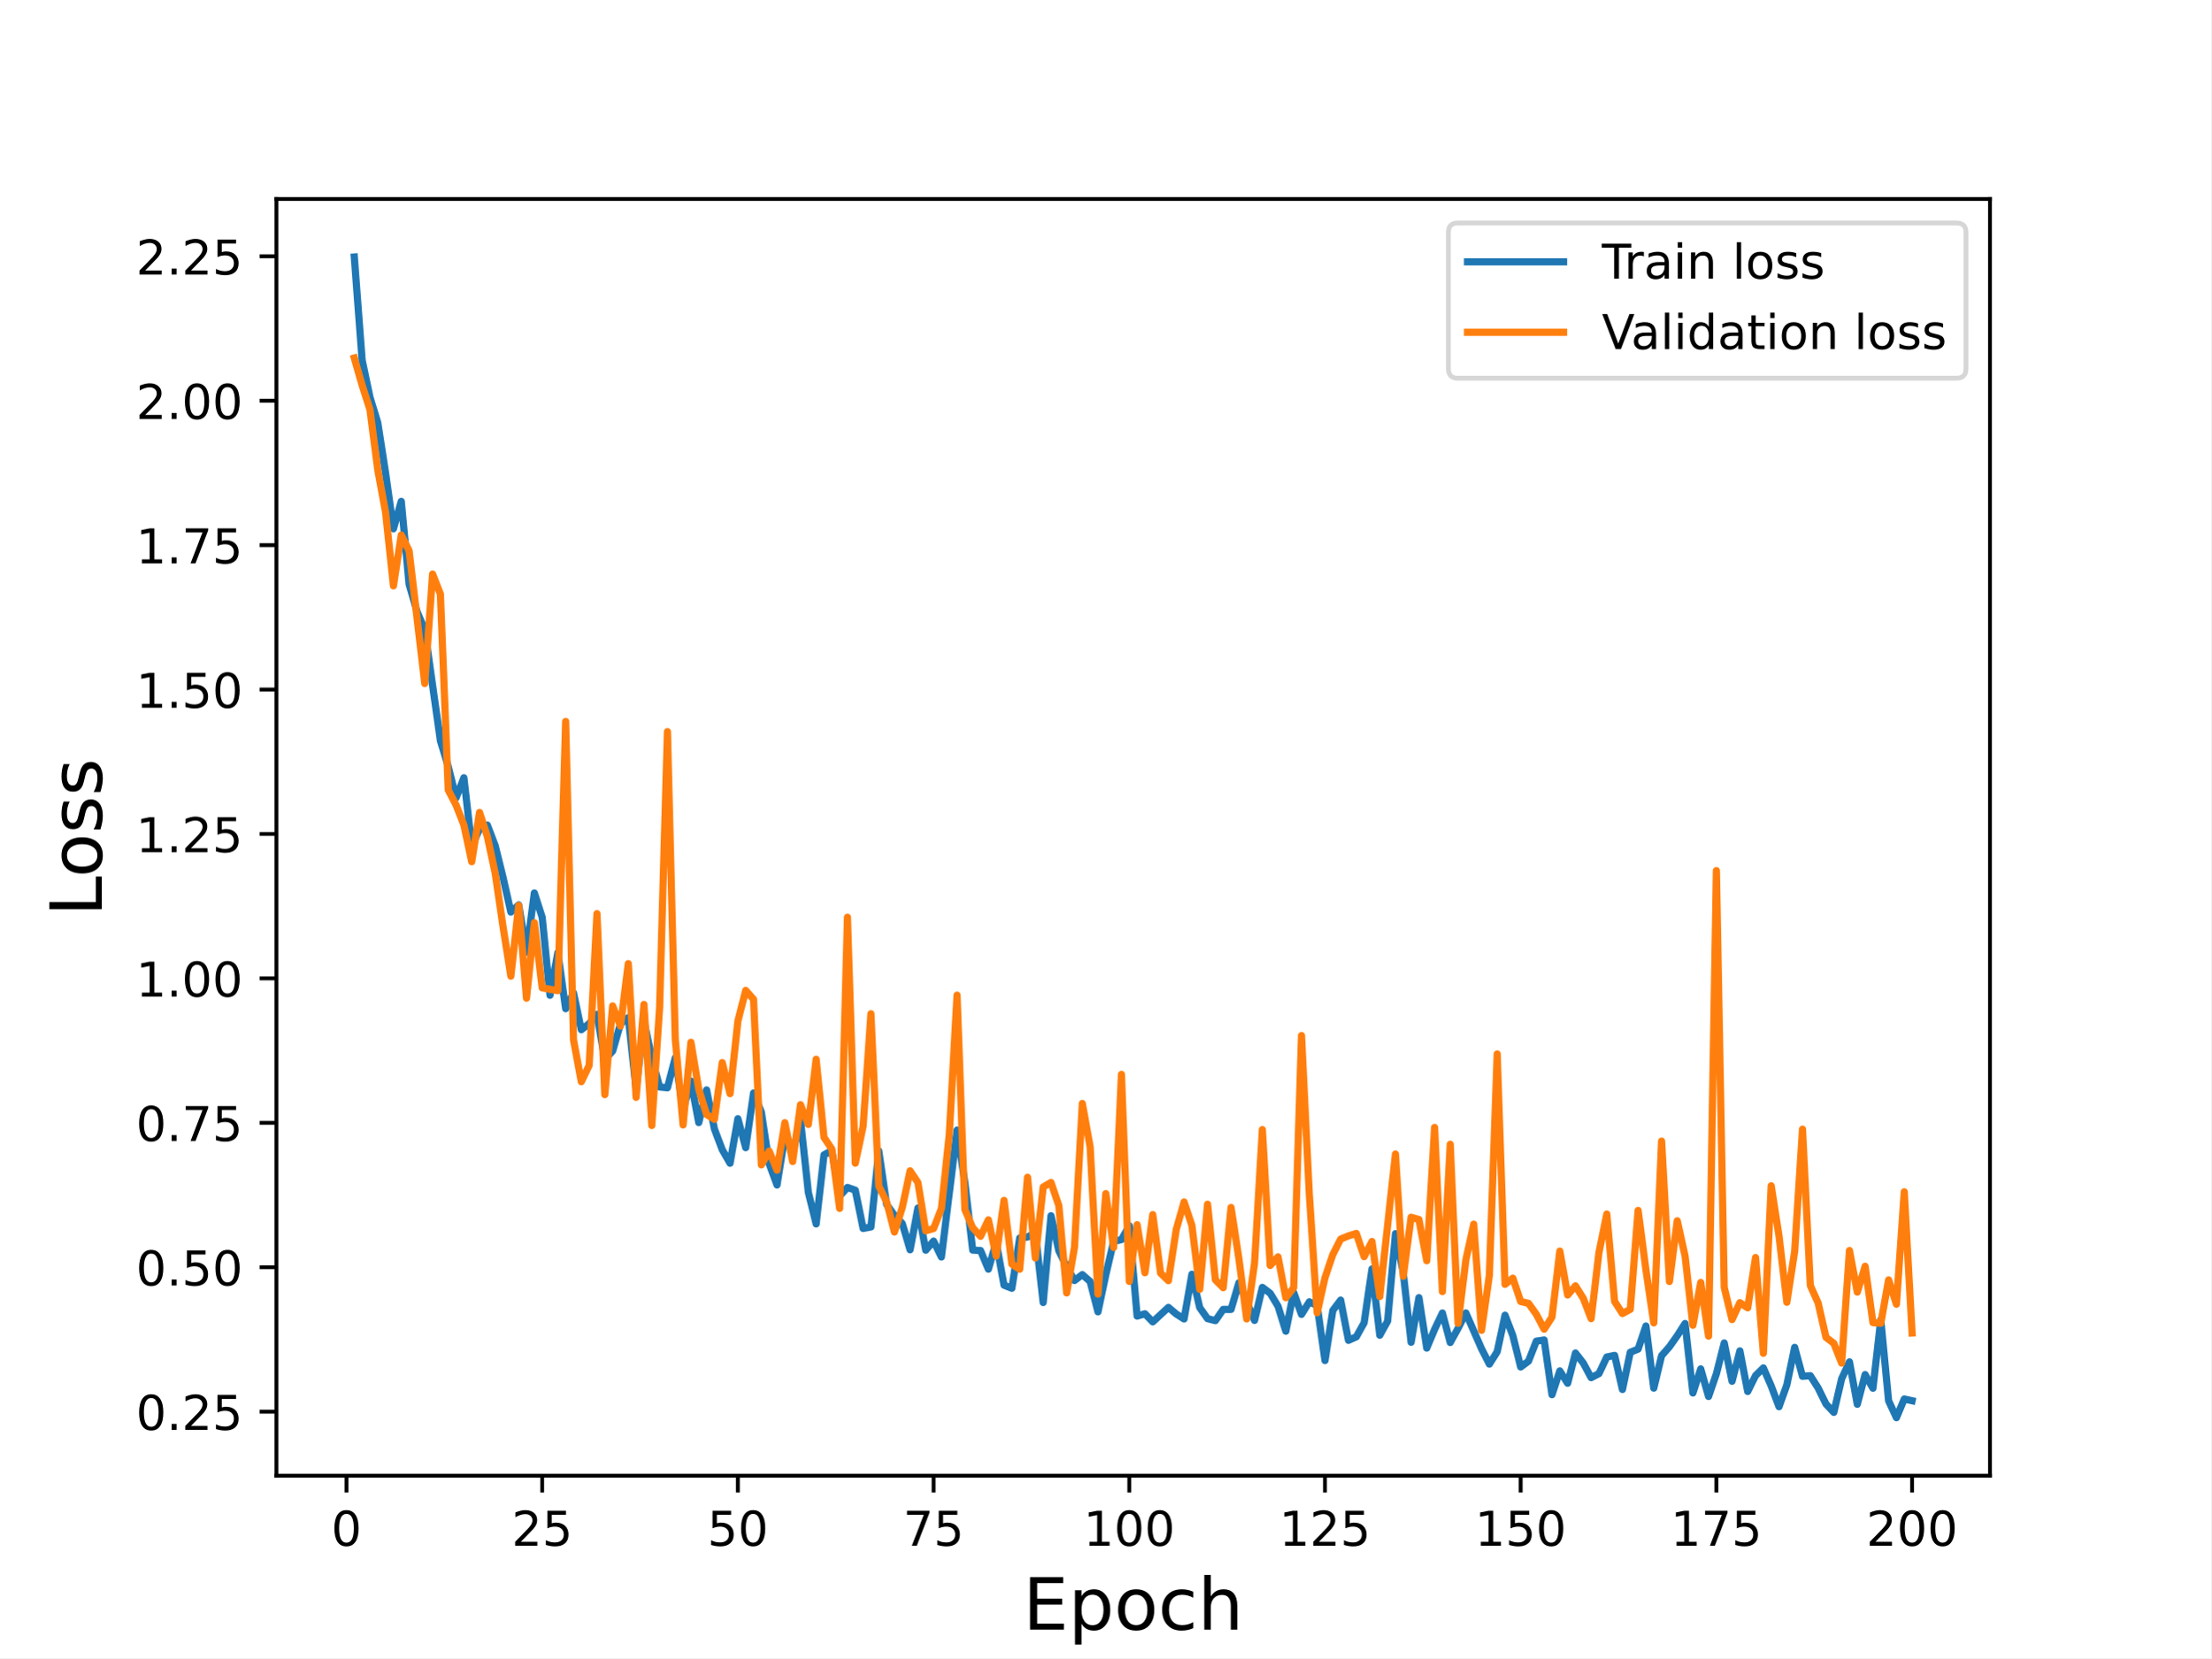
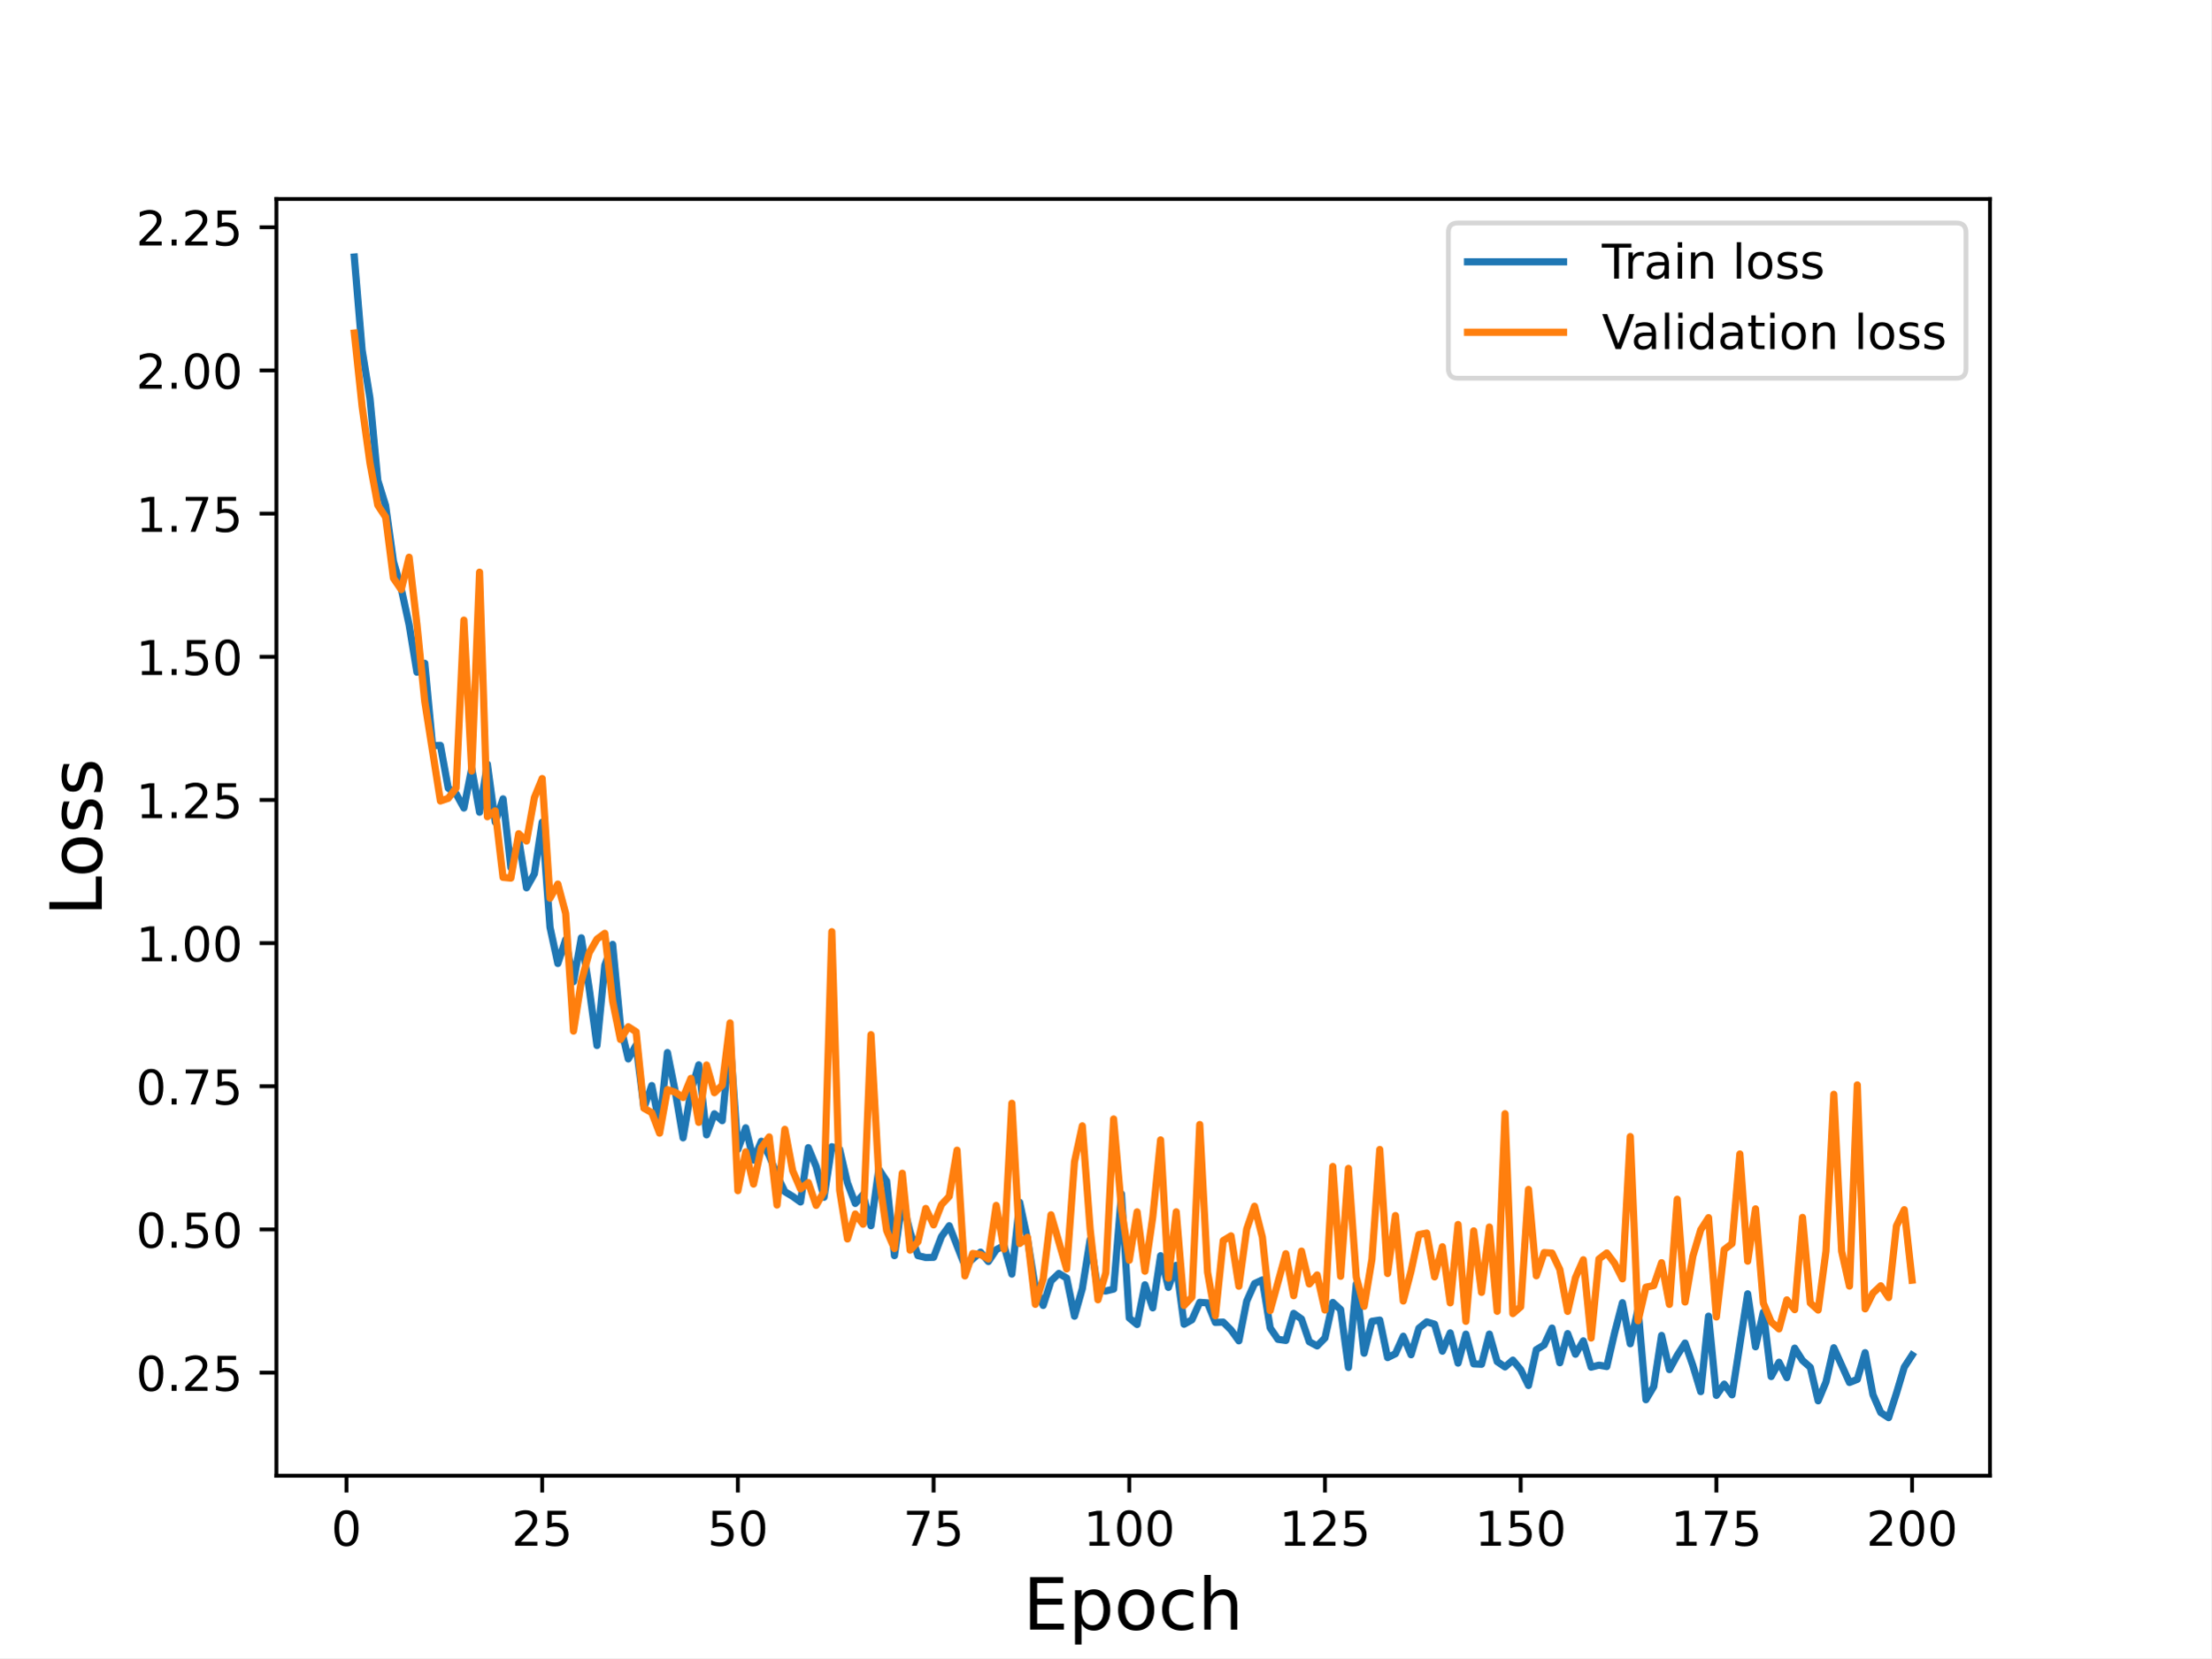
<svg xmlns="http://www.w3.org/2000/svg" xmlns:xlink="http://www.w3.org/1999/xlink" height="345.6pt" version="1.1" viewBox="0 0 460.8 345.6" width="460.8pt">
  <defs>
    <style type="text/css">*{stroke-linecap:butt;stroke-linejoin:round;}</style>
  </defs>
  <g id="figure_1">
    <g id="patch_1">
      <path d="M 0 345.6  L 460.8 345.6  L 460.8 0  L 0 0  z " style="fill:#ffffff;" />
    </g>
    <g id="axes_1">
      <g id="patch_2">
        <path d="M 57.6 307.584  L 414.72 307.584  L 414.72 41.472  L 57.6 41.472  z " style="fill:#ffffff;" />
      </g>
      <g id="matplotlib.axis_1">
        <g id="xtick_1">
          <g id="line2d_1">
            <defs>
-               <path d="M 0 0  L 0 3.5  " id="ma9ab7fb784" style="stroke:#000000;stroke-width:0.8;" />
-             </defs>
-             <g>
-               <use style="stroke:#000000;stroke-width:0.8;" x="72.201" xlink:href="#ma9ab7fb784" y="307.584" />
+               <path d="M 0 0  L 0 3.5  " id="ma52863c2dd" style="stroke:#000000;stroke-width:0.8;" />
+             </defs>
+             <g>
+               <use style="stroke:#000000;stroke-width:0.8;" x="72.201" xlink:href="#ma52863c2dd" y="307.584" />
            </g>
          </g>
          <g id="text_1">
            <g transform="translate(69.02005 322.1824)scale(0.1 -0.1)">
              <defs>
                <path d="M 2034 4250  Q 1547 4250 1301 3770  Q 1056 3291 1056 2328  Q 1056 1369 1301 889  Q 1547 409 2034 409  Q 2525 409 2770 889  Q 3016 1369 3016 2328  Q 3016 3291 2770 3770  Q 2525 4250 2034 4250  z M 2034 4750  Q 2819 4750 3233 4129  Q 3647 3509 3647 2328  Q 3647 1150 3233 529  Q 2819 -91 2034 -91  Q 1250 -91 836 529  Q 422 1150 422 2328  Q 422 3509 836 4129  Q 1250 4750 2034 4750  z " id="DejaVuSans-30" transform="scale(0.015625)" />
              </defs>
              <use xlink:href="#DejaVuSans-30" />
            </g>
          </g>
        </g>
        <g id="xtick_2">
          <g id="line2d_2">
            <g>
-               <use style="stroke:#000000;stroke-width:0.8;" x="112.987" xlink:href="#ma9ab7fb784" y="307.584" />
+               <use style="stroke:#000000;stroke-width:0.8;" x="112.987" xlink:href="#ma52863c2dd" y="307.584" />
            </g>
          </g>
          <g id="text_2">
            <g transform="translate(106.6245 322.1824)scale(0.1 -0.1)">
              <defs>
                <path d="M 1228 531  L 3431 531  L 3431 0  L 469 0  L 469 531  Q 828 903 1448 1529  Q 2069 2156 2228 2338  Q 2531 2678 2651 2914  Q 2772 3150 2772 3378  Q 2772 3750 2511 3984  Q 2250 4219 1831 4219  Q 1534 4219 1204 4116  Q 875 4013 500 3803  L 500 4441  Q 881 4594 1212 4672  Q 1544 4750 1819 4750  Q 2544 4750 2975 4387  Q 3406 4025 3406 3419  Q 3406 3131 3298 2873  Q 3191 2616 2906 2266  Q 2828 2175 2409 1742  Q 1991 1309 1228 531  z " id="DejaVuSans-32" transform="scale(0.015625)" />
                <path d="M 691 4666  L 3169 4666  L 3169 4134  L 1269 4134  L 1269 2991  Q 1406 3038 1543 3061  Q 1681 3084 1819 3084  Q 2600 3084 3056 2656  Q 3513 2228 3513 1497  Q 3513 744 3044 326  Q 2575 -91 1722 -91  Q 1428 -91 1123 -41  Q 819 9 494 109  L 494 744  Q 775 591 1075 516  Q 1375 441 1709 441  Q 2250 441 2565 725  Q 2881 1009 2881 1497  Q 2881 1984 2565 2268  Q 2250 2553 1709 2553  Q 1456 2553 1204 2497  Q 953 2441 691 2322  L 691 4666  z " id="DejaVuSans-35" transform="scale(0.015625)" />
              </defs>
              <use xlink:href="#DejaVuSans-32" />
              <use x="63.623" xlink:href="#DejaVuSans-35" />
            </g>
          </g>
        </g>
        <g id="xtick_3">
          <g id="line2d_3">
            <g>
-               <use style="stroke:#000000;stroke-width:0.8;" x="153.773" xlink:href="#ma9ab7fb784" y="307.584" />
+               <use style="stroke:#000000;stroke-width:0.8;" x="153.773" xlink:href="#ma52863c2dd" y="307.584" />
            </g>
          </g>
          <g id="text_3">
            <g transform="translate(147.4103 322.1824)scale(0.1 -0.1)">
              <use xlink:href="#DejaVuSans-35" />
              <use x="63.623" xlink:href="#DejaVuSans-30" />
            </g>
          </g>
        </g>
        <g id="xtick_4">
          <g id="line2d_4">
            <g>
-               <use style="stroke:#000000;stroke-width:0.8;" x="194.559" xlink:href="#ma9ab7fb784" y="307.584" />
+               <use style="stroke:#000000;stroke-width:0.8;" x="194.559" xlink:href="#ma52863c2dd" y="307.584" />
            </g>
          </g>
          <g id="text_4">
            <g transform="translate(188.196 322.1824)scale(0.1 -0.1)">
              <defs>
                <path d="M 525 4666  L 3525 4666  L 3525 4397  L 1831 0  L 1172 0  L 2766 4134  L 525 4134  L 525 4666  z " id="DejaVuSans-37" transform="scale(0.015625)" />
              </defs>
              <use xlink:href="#DejaVuSans-37" />
              <use x="63.623" xlink:href="#DejaVuSans-35" />
            </g>
          </g>
        </g>
        <g id="xtick_5">
          <g id="line2d_5">
            <g>
-               <use style="stroke:#000000;stroke-width:0.8;" x="235.344" xlink:href="#ma9ab7fb784" y="307.584" />
+               <use style="stroke:#000000;stroke-width:0.8;" x="235.344" xlink:href="#ma52863c2dd" y="307.584" />
            </g>
          </g>
          <g id="text_5">
            <g transform="translate(225.8005 322.1824)scale(0.1 -0.1)">
              <defs>
                <path d="M 794 531  L 1825 531  L 1825 4091  L 703 3866  L 703 4441  L 1819 4666  L 2450 4666  L 2450 531  L 3481 531  L 3481 0  L 794 0  L 794 531  z " id="DejaVuSans-31" transform="scale(0.015625)" />
              </defs>
              <use xlink:href="#DejaVuSans-31" />
              <use x="63.623" xlink:href="#DejaVuSans-30" />
              <use x="127.246" xlink:href="#DejaVuSans-30" />
            </g>
          </g>
        </g>
        <g id="xtick_6">
          <g id="line2d_6">
            <g>
-               <use style="stroke:#000000;stroke-width:0.8;" x="276.13" xlink:href="#ma9ab7fb784" y="307.584" />
+               <use style="stroke:#000000;stroke-width:0.8;" x="276.13" xlink:href="#ma52863c2dd" y="307.584" />
            </g>
          </g>
          <g id="text_6">
            <g transform="translate(266.5863 322.1824)scale(0.1 -0.1)">
              <use xlink:href="#DejaVuSans-31" />
              <use x="63.623" xlink:href="#DejaVuSans-32" />
              <use x="127.246" xlink:href="#DejaVuSans-35" />
            </g>
          </g>
        </g>
        <g id="xtick_7">
          <g id="line2d_7">
            <g>
-               <use style="stroke:#000000;stroke-width:0.8;" x="316.916" xlink:href="#ma9ab7fb784" y="307.584" />
+               <use style="stroke:#000000;stroke-width:0.8;" x="316.916" xlink:href="#ma52863c2dd" y="307.584" />
            </g>
          </g>
          <g id="text_7">
            <g transform="translate(307.372 322.1824)scale(0.1 -0.1)">
              <use xlink:href="#DejaVuSans-31" />
              <use x="63.623" xlink:href="#DejaVuSans-35" />
              <use x="127.246" xlink:href="#DejaVuSans-30" />
            </g>
          </g>
        </g>
        <g id="xtick_8">
          <g id="line2d_8">
            <g>
-               <use style="stroke:#000000;stroke-width:0.8;" x="357.702" xlink:href="#ma9ab7fb784" y="307.584" />
+               <use style="stroke:#000000;stroke-width:0.8;" x="357.702" xlink:href="#ma52863c2dd" y="307.584" />
            </g>
          </g>
          <g id="text_8">
            <g transform="translate(348.1578 322.1824)scale(0.1 -0.1)">
              <use xlink:href="#DejaVuSans-31" />
              <use x="63.623" xlink:href="#DejaVuSans-37" />
              <use x="127.246" xlink:href="#DejaVuSans-35" />
            </g>
          </g>
        </g>
        <g id="xtick_9">
          <g id="line2d_9">
            <g>
-               <use style="stroke:#000000;stroke-width:0.8;" x="398.487" xlink:href="#ma9ab7fb784" y="307.584" />
+               <use style="stroke:#000000;stroke-width:0.8;" x="398.487" xlink:href="#ma52863c2dd" y="307.584" />
            </g>
          </g>
          <g id="text_9">
            <g transform="translate(388.9435 322.1824)scale(0.1 -0.1)">
              <use xlink:href="#DejaVuSans-32" />
              <use x="63.623" xlink:href="#DejaVuSans-30" />
              <use x="127.246" xlink:href="#DejaVuSans-30" />
            </g>
          </g>
        </g>
        <g id="text_10">
          <g transform="translate(213.1936 339.6598)scale(0.15 -0.15)">
            <defs>
              <path d="M 628 4666  L 3578 4666  L 3578 4134  L 1259 4134  L 1259 2753  L 3481 2753  L 3481 2222  L 1259 2222  L 1259 531  L 3634 531  L 3634 0  L 628 0  L 628 4666  z " id="DejaVuSans-45" transform="scale(0.015625)" />
              <path d="M 1159 525  L 1159 -1331  L 581 -1331  L 581 3500  L 1159 3500  L 1159 2969  Q 1341 3281 1617 3432  Q 1894 3584 2278 3584  Q 2916 3584 3314 3078  Q 3713 2572 3713 1747  Q 3713 922 3314 415  Q 2916 -91 2278 -91  Q 1894 -91 1617 61  Q 1341 213 1159 525  z M 3116 1747  Q 3116 2381 2855 2742  Q 2594 3103 2138 3103  Q 1681 3103 1420 2742  Q 1159 2381 1159 1747  Q 1159 1113 1420 752  Q 1681 391 2138 391  Q 2594 391 2855 752  Q 3116 1113 3116 1747  z " id="DejaVuSans-70" transform="scale(0.015625)" />
              <path d="M 1959 3097  Q 1497 3097 1228 2736  Q 959 2375 959 1747  Q 959 1119 1226 758  Q 1494 397 1959 397  Q 2419 397 2687 759  Q 2956 1122 2956 1747  Q 2956 2369 2687 2733  Q 2419 3097 1959 3097  z M 1959 3584  Q 2709 3584 3137 3096  Q 3566 2609 3566 1747  Q 3566 888 3137 398  Q 2709 -91 1959 -91  Q 1206 -91 779 398  Q 353 888 353 1747  Q 353 2609 779 3096  Q 1206 3584 1959 3584  z " id="DejaVuSans-6f" transform="scale(0.015625)" />
              <path d="M 3122 3366  L 3122 2828  Q 2878 2963 2633 3030  Q 2388 3097 2138 3097  Q 1578 3097 1268 2742  Q 959 2388 959 1747  Q 959 1106 1268 751  Q 1578 397 2138 397  Q 2388 397 2633 464  Q 2878 531 3122 666  L 3122 134  Q 2881 22 2623 -34  Q 2366 -91 2075 -91  Q 1284 -91 818 406  Q 353 903 353 1747  Q 353 2603 823 3093  Q 1294 3584 2113 3584  Q 2378 3584 2631 3529  Q 2884 3475 3122 3366  z " id="DejaVuSans-63" transform="scale(0.015625)" />
              <path d="M 3513 2113  L 3513 0  L 2938 0  L 2938 2094  Q 2938 2591 2744 2837  Q 2550 3084 2163 3084  Q 1697 3084 1428 2787  Q 1159 2491 1159 1978  L 1159 0  L 581 0  L 581 4863  L 1159 4863  L 1159 2956  Q 1366 3272 1645 3428  Q 1925 3584 2291 3584  Q 2894 3584 3203 3211  Q 3513 2838 3513 2113  z " id="DejaVuSans-68" transform="scale(0.015625)" />
            </defs>
            <use xlink:href="#DejaVuSans-45" />
            <use x="63.184" xlink:href="#DejaVuSans-70" />
            <use x="126.66" xlink:href="#DejaVuSans-6f" />
            <use x="187.842" xlink:href="#DejaVuSans-63" />
            <use x="242.822" xlink:href="#DejaVuSans-68" />
          </g>
        </g>
      </g>
      <g id="matplotlib.axis_2">
        <g id="ytick_1">
          <g id="line2d_10">
            <defs>
-               <path d="M 0 0  L -3.5 0  " id="m76be05a478" style="stroke:#000000;stroke-width:0.8;" />
-             </defs>
-             <g>
-               <use style="stroke:#000000;stroke-width:0.8;" x="57.6" xlink:href="#m76be05a478" y="294.237" />
+               <path d="M 0 0  L -3.5 0  " id="me916b4b6f1" style="stroke:#000000;stroke-width:0.8;" />
+             </defs>
+             <g>
+               <use style="stroke:#000000;stroke-width:0.8;" x="57.6" xlink:href="#me916b4b6f1" y="286.103" />
            </g>
          </g>
          <g id="text_11">
-             <g transform="translate(28.33438 298.0357)scale(0.1 -0.1)">
+             <g transform="translate(28.33438 289.9018)scale(0.1 -0.1)">
              <defs>
                <path d="M 684 794  L 1344 794  L 1344 0  L 684 0  L 684 794  z " id="DejaVuSans-2e" transform="scale(0.015625)" />
              </defs>
              <use xlink:href="#DejaVuSans-30" />
              <use x="63.623" xlink:href="#DejaVuSans-2e" />
              <use x="95.41" xlink:href="#DejaVuSans-32" />
              <use x="159.033" xlink:href="#DejaVuSans-35" />
            </g>
          </g>
        </g>
        <g id="ytick_2">
          <g id="line2d_11">
            <g>
-               <use style="stroke:#000000;stroke-width:0.8;" x="57.6" xlink:href="#m76be05a478" y="264.133" />
+               <use style="stroke:#000000;stroke-width:0.8;" x="57.6" xlink:href="#me916b4b6f1" y="256.26" />
            </g>
          </g>
          <g id="text_12">
-             <g transform="translate(28.33438 267.9327)scale(0.1 -0.1)">
+             <g transform="translate(28.33438 260.0591)scale(0.1 -0.1)">
              <use xlink:href="#DejaVuSans-30" />
              <use x="63.623" xlink:href="#DejaVuSans-2e" />
              <use x="95.41" xlink:href="#DejaVuSans-35" />
              <use x="159.033" xlink:href="#DejaVuSans-30" />
            </g>
          </g>
        </g>
        <g id="ytick_3">
          <g id="line2d_12">
            <g>
-               <use style="stroke:#000000;stroke-width:0.8;" x="57.6" xlink:href="#m76be05a478" y="234.03" />
+               <use style="stroke:#000000;stroke-width:0.8;" x="57.6" xlink:href="#me916b4b6f1" y="226.417" />
            </g>
          </g>
          <g id="text_13">
-             <g transform="translate(28.33438 237.8297)scale(0.1 -0.1)">
+             <g transform="translate(28.33438 230.2164)scale(0.1 -0.1)">
              <use xlink:href="#DejaVuSans-30" />
              <use x="63.623" xlink:href="#DejaVuSans-2e" />
              <use x="95.41" xlink:href="#DejaVuSans-37" />
              <use x="159.033" xlink:href="#DejaVuSans-35" />
            </g>
          </g>
        </g>
        <g id="ytick_4">
          <g id="line2d_13">
            <g>
-               <use style="stroke:#000000;stroke-width:0.8;" x="57.6" xlink:href="#m76be05a478" y="203.927" />
+               <use style="stroke:#000000;stroke-width:0.8;" x="57.6" xlink:href="#me916b4b6f1" y="196.575" />
            </g>
          </g>
          <g id="text_14">
-             <g transform="translate(28.33438 207.7267)scale(0.1 -0.1)">
+             <g transform="translate(28.33438 200.3738)scale(0.1 -0.1)">
              <use xlink:href="#DejaVuSans-31" />
              <use x="63.623" xlink:href="#DejaVuSans-2e" />
              <use x="95.41" xlink:href="#DejaVuSans-30" />
              <use x="159.033" xlink:href="#DejaVuSans-30" />
            </g>
          </g>
        </g>
        <g id="ytick_5">
          <g id="line2d_14">
            <g>
-               <use style="stroke:#000000;stroke-width:0.8;" x="57.6" xlink:href="#m76be05a478" y="173.824" />
+               <use style="stroke:#000000;stroke-width:0.8;" x="57.6" xlink:href="#me916b4b6f1" y="166.732" />
            </g>
          </g>
          <g id="text_15">
-             <g transform="translate(28.33438 177.6236)scale(0.1 -0.1)">
+             <g transform="translate(28.33438 170.5311)scale(0.1 -0.1)">
              <use xlink:href="#DejaVuSans-31" />
              <use x="63.623" xlink:href="#DejaVuSans-2e" />
              <use x="95.41" xlink:href="#DejaVuSans-32" />
              <use x="159.033" xlink:href="#DejaVuSans-35" />
            </g>
          </g>
        </g>
        <g id="ytick_6">
          <g id="line2d_15">
            <g>
-               <use style="stroke:#000000;stroke-width:0.8;" x="57.6" xlink:href="#m76be05a478" y="143.721" />
+               <use style="stroke:#000000;stroke-width:0.8;" x="57.6" xlink:href="#me916b4b6f1" y="136.889" />
            </g>
          </g>
          <g id="text_16">
-             <g transform="translate(28.33438 147.5206)scale(0.1 -0.1)">
+             <g transform="translate(28.33438 140.6884)scale(0.1 -0.1)">
              <use xlink:href="#DejaVuSans-31" />
              <use x="63.623" xlink:href="#DejaVuSans-2e" />
              <use x="95.41" xlink:href="#DejaVuSans-35" />
              <use x="159.033" xlink:href="#DejaVuSans-30" />
            </g>
          </g>
        </g>
        <g id="ytick_7">
          <g id="line2d_16">
            <g>
-               <use style="stroke:#000000;stroke-width:0.8;" x="57.6" xlink:href="#m76be05a478" y="113.618" />
+               <use style="stroke:#000000;stroke-width:0.8;" x="57.6" xlink:href="#me916b4b6f1" y="107.047" />
            </g>
          </g>
          <g id="text_17">
-             <g transform="translate(28.33438 117.4176)scale(0.1 -0.1)">
+             <g transform="translate(28.33438 110.8458)scale(0.1 -0.1)">
              <use xlink:href="#DejaVuSans-31" />
              <use x="63.623" xlink:href="#DejaVuSans-2e" />
              <use x="95.41" xlink:href="#DejaVuSans-37" />
              <use x="159.033" xlink:href="#DejaVuSans-35" />
            </g>
          </g>
        </g>
        <g id="ytick_8">
          <g id="line2d_17">
            <g>
-               <use style="stroke:#000000;stroke-width:0.8;" x="57.6" xlink:href="#m76be05a478" y="83.515" />
+               <use style="stroke:#000000;stroke-width:0.8;" x="57.6" xlink:href="#me916b4b6f1" y="77.204" />
            </g>
          </g>
          <g id="text_18">
-             <g transform="translate(28.33438 87.31454)scale(0.1 -0.1)">
+             <g transform="translate(28.33438 81.00312)scale(0.1 -0.1)">
              <use xlink:href="#DejaVuSans-32" />
              <use x="63.623" xlink:href="#DejaVuSans-2e" />
              <use x="95.41" xlink:href="#DejaVuSans-30" />
              <use x="159.033" xlink:href="#DejaVuSans-30" />
            </g>
          </g>
        </g>
        <g id="ytick_9">
          <g id="line2d_18">
            <g>
-               <use style="stroke:#000000;stroke-width:0.8;" x="57.6" xlink:href="#m76be05a478" y="53.412" />
+               <use style="stroke:#000000;stroke-width:0.8;" x="57.6" xlink:href="#me916b4b6f1" y="47.361" />
            </g>
          </g>
          <g id="text_19">
-             <g transform="translate(28.33438 57.21151)scale(0.1 -0.1)">
+             <g transform="translate(28.33438 51.16046)scale(0.1 -0.1)">
              <use xlink:href="#DejaVuSans-32" />
              <use x="63.623" xlink:href="#DejaVuSans-2e" />
              <use x="95.41" xlink:href="#DejaVuSans-32" />
              <use x="159.033" xlink:href="#DejaVuSans-35" />
            </g>
          </g>
        </g>
        <g id="text_20">
          <g transform="translate(21.21484 190.9788)rotate(-90)scale(0.15 -0.15)">
            <defs>
              <path d="M 628 4666  L 1259 4666  L 1259 531  L 3531 531  L 3531 0  L 628 0  L 628 4666  z " id="DejaVuSans-4c" transform="scale(0.015625)" />
              <path d="M 2834 3397  L 2834 2853  Q 2591 2978 2328 3040  Q 2066 3103 1784 3103  Q 1356 3103 1142 2972  Q 928 2841 928 2578  Q 928 2378 1081 2264  Q 1234 2150 1697 2047  L 1894 2003  Q 2506 1872 2764 1633  Q 3022 1394 3022 966  Q 3022 478 2636 193  Q 2250 -91 1575 -91  Q 1294 -91 989 -36  Q 684 19 347 128  L 347 722  Q 666 556 975 473  Q 1284 391 1588 391  Q 1994 391 2212 530  Q 2431 669 2431 922  Q 2431 1156 2273 1281  Q 2116 1406 1581 1522  L 1381 1569  Q 847 1681 609 1914  Q 372 2147 372 2553  Q 372 3047 722 3315  Q 1072 3584 1716 3584  Q 2034 3584 2315 3537  Q 2597 3491 2834 3397  z " id="DejaVuSans-73" transform="scale(0.015625)" />
            </defs>
            <use xlink:href="#DejaVuSans-4c" />
            <use x="53.963" xlink:href="#DejaVuSans-6f" />
            <use x="115.145" xlink:href="#DejaVuSans-73" />
            <use x="167.244" xlink:href="#DejaVuSans-73" />
          </g>
        </g>
      </g>
      <g id="line2d_19">
-         <path clip-path="url(#p6359cab5e4)" d="M 73.833 53.568  L 75.464 75.063  L 77.096 82.796  L 78.727 88.126  L 80.358 98.633  L 81.99 110.21  L 83.621 104.504  L 85.253 121.762  L 86.884 127.407  L 88.516 131.316  L 91.778 154.382  L 93.41 159.793  L 95.041 166.297  L 96.673 162.11  L 98.304 176.37  L 99.936 172.795  L 101.567 171.979  L 103.198 176.283  L 104.83 182.866  L 106.461 190.107  L 108.093 188.603  L 109.724 198.474  L 111.356 186.127  L 112.987 191.181  L 114.618 207.444  L 116.25 198.555  L 117.881 210.248  L 119.513 206.949  L 121.144 214.634  L 122.776 213.356  L 124.407 211.431  L 126.038 220.845  L 127.67 219.07  L 129.301 213.414  L 130.933 212.096  L 132.564 227.051  L 134.196 212.844  L 135.827 220.429  L 137.458 226.562  L 139.09 226.725  L 140.721 220.472  L 142.353 231.387  L 143.984 225.33  L 145.616 233.99  L 147.247 227.175  L 148.879 235.306  L 150.51 239.624  L 152.141 242.461  L 153.773 233.179  L 155.404 239.213  L 157.036 227.817  L 158.667 231.822  L 160.299 242.567  L 161.93 246.993  L 163.561 236.82  L 165.193 240.185  L 166.824 233.416  L 168.456 248.513  L 170.087 255.107  L 171.719 240.711  L 173.35 239.825  L 174.981 249.312  L 176.613 247.498  L 178.244 248.076  L 179.876 256.054  L 181.507 255.739  L 183.139 239.882  L 184.77 251.036  L 186.401 253.319  L 188.033 255.019  L 189.664 260.497  L 191.296 251.791  L 192.927 260.588  L 194.559 258.679  L 196.19 262  L 199.453 235.55  L 201.084 246.514  L 202.716 260.564  L 204.347 260.655  L 205.979 264.544  L 207.61 258.95  L 209.241 267.872  L 210.873 268.521  L 212.504 258.047  L 214.136 257.843  L 215.767 256.944  L 217.399 271.488  L 219.03 253.398  L 220.661 260.702  L 222.293 263.971  L 223.924 266.902  L 225.556 265.672  L 227.187 267.103  L 228.819 273.435  L 230.45 265.717  L 232.081 258.756  L 233.713 258.374  L 235.344 255.484  L 236.976 274.32  L 238.607 273.835  L 240.239 275.524  L 243.501 272.502  L 245.133 273.88  L 246.764 274.917  L 248.396 265.599  L 250.027 272.553  L 251.659 274.851  L 253.29 275.269  L 254.921 272.921  L 256.553 272.923  L 258.184 267.388  L 261.447 275.219  L 263.079 268.332  L 264.71 269.563  L 266.341 272.249  L 267.973 277.473  L 269.604 269.385  L 271.236 273.969  L 272.867 271.339  L 274.499 272.132  L 276.13 283.588  L 277.761 273.146  L 279.393 270.984  L 281.024 279.371  L 282.656 278.639  L 284.287 275.708  L 285.919 264.499  L 287.55 278.311  L 289.181 275.366  L 290.813 257.132  L 292.444 265.279  L 294.076 279.774  L 295.707 270.472  L 297.339 280.988  L 298.97 277.089  L 300.601 273.669  L 302.233 279.824  L 303.864 276.868  L 305.496 273.665  L 308.759 281.121  L 310.39 284.327  L 312.021 281.74  L 313.653 274.133  L 315.284 278.388  L 316.916 284.925  L 318.547 283.706  L 320.179 279.536  L 321.81 279.29  L 323.441 290.698  L 325.073 285.739  L 326.704 288.321  L 328.336 282.015  L 329.967 284.11  L 331.599 287.15  L 333.23 286.305  L 334.862 282.843  L 336.493 282.503  L 338.124 289.614  L 339.756 281.862  L 341.387 281.197  L 343.019 276.378  L 344.65 289.338  L 346.282 282.571  L 347.913 280.712  L 349.544 278.407  L 351.176 275.861  L 352.807 290.34  L 354.439 285.326  L 356.07 291.074  L 357.702 286.336  L 359.333 279.917  L 360.964 287.901  L 362.596 281.57  L 364.227 290.036  L 365.859 286.724  L 367.49 285.121  L 369.122 288.868  L 370.753 293.205  L 372.384 288.65  L 374.016 280.834  L 375.647 286.874  L 377.279 286.743  L 378.91 289.309  L 380.542 292.644  L 382.173 294.385  L 383.804 287.381  L 385.436 283.863  L 387.067 292.697  L 388.699 286.506  L 390.33 289.358  L 391.962 275.089  L 393.593 291.97  L 395.224 295.488  L 396.856 291.601  L 398.487 291.959  L 398.487 291.959  " style="fill:none;stroke:#1f77b4;stroke-linecap:square;stroke-width:1.5;" />
+         <path clip-path="url(#p7aee2f4557)" d="M 73.833 53.568  L 75.464 72.974  L 77.096 83.015  L 78.727 100.109  L 80.358 105.366  L 81.99 117.012  L 83.621 122.735  L 85.253 130.202  L 86.884 140.102  L 88.516 138.242  L 90.147 155.424  L 91.778 155.359  L 93.41 164.27  L 95.041 165.424  L 96.673 168.414  L 98.304 160.169  L 99.936 169.293  L 101.567 159.282  L 103.198 171.353  L 104.83 166.506  L 106.461 180.85  L 108.093 174.933  L 109.724 185.048  L 111.356 182.126  L 112.987 171.368  L 114.618 193.255  L 116.25 200.816  L 117.881 195.838  L 119.513 204.618  L 121.144 195.472  L 122.776 205.958  L 124.407 217.914  L 126.038 201.195  L 127.67 196.843  L 129.301 213.797  L 130.933 220.716  L 132.564 217.843  L 134.196 230.868  L 135.827 226.262  L 137.458 234.496  L 139.09 219.386  L 140.721 227.497  L 142.353 237.162  L 143.984 227.478  L 145.616 221.958  L 147.247 236.546  L 148.879 232.148  L 150.51 233.592  L 152.141 216.654  L 153.773 239.582  L 155.404 235.075  L 157.036 241.805  L 158.667 237.879  L 160.299 240.846  L 161.93 245.003  L 163.561 248.382  L 165.193 249.369  L 166.824 250.538  L 168.456 239.211  L 170.087 243.148  L 171.719 249.552  L 173.35 239.013  L 174.981 239.562  L 176.613 246.562  L 178.244 250.839  L 179.876 248.992  L 181.507 255.486  L 183.139 243.694  L 184.77 246.181  L 186.401 261.717  L 188.033 250.302  L 189.664 256.789  L 191.296 261.715  L 192.927 262.111  L 194.559 262.073  L 196.19 257.762  L 197.821 255.494  L 201.084 263.82  L 204.347 260.99  L 205.979 262.947  L 207.61 260.487  L 209.241 259.627  L 210.873 265.565  L 212.504 250.606  L 214.136 258.279  L 215.767 268.448  L 217.399 272.097  L 219.03 266.998  L 220.661 265.427  L 222.293 266.39  L 223.924 274.341  L 225.556 268.6  L 227.187 258.39  L 228.819 268.89  L 230.45 269.087  L 232.081 268.69  L 233.713 248.85  L 235.344 274.716  L 236.976 276.07  L 238.607 267.792  L 240.239 272.602  L 241.87 261.737  L 243.501 268.342  L 245.133 263.733  L 246.764 276.014  L 248.396 275.093  L 250.027 271.453  L 251.659 271.571  L 253.29 275.637  L 254.921 275.573  L 256.553 277.211  L 258.184 279.478  L 259.816 271.198  L 261.447 267.541  L 263.079 266.781  L 264.71 276.781  L 266.341 279.167  L 267.973 279.4  L 269.604 273.752  L 271.236 274.92  L 272.867 279.666  L 274.499 280.534  L 276.13 278.875  L 277.761 271.472  L 279.393 272.96  L 281.024 285.033  L 282.656 267.64  L 284.287 282.061  L 285.919 275.402  L 287.55 275.151  L 289.181 282.973  L 290.813 282.16  L 292.444 278.52  L 294.076 282.373  L 295.707 276.842  L 297.339 275.517  L 298.97 276.01  L 300.601 281.633  L 302.233 277.824  L 303.864 284.121  L 305.496 278.082  L 307.127 284.28  L 308.759 284.358  L 310.39 278.068  L 312.021 283.809  L 313.653 284.914  L 315.284 283.501  L 316.916 285.464  L 318.547 288.781  L 320.179 281.315  L 321.81 280.327  L 323.441 276.813  L 325.073 284.048  L 326.704 277.972  L 328.336 282.267  L 329.967 279.487  L 331.599 284.962  L 333.23 284.542  L 334.862 284.835  L 336.493 277.799  L 338.124 271.531  L 339.756 280.087  L 341.387 272.837  L 343.019 291.745  L 344.65 289.006  L 346.282 278.353  L 347.913 285.47  L 349.544 282.498  L 351.176 279.937  L 352.807 284.633  L 354.439 290.066  L 356.07 274.334  L 357.702 290.845  L 359.333 288.5  L 360.964 290.737  L 364.227 269.682  L 365.859 280.711  L 367.49 273.511  L 369.122 286.919  L 370.753 283.931  L 372.384 287.144  L 374.016 281  L 375.647 283.565  L 377.279 285.002  L 378.91 291.974  L 380.542 288.057  L 382.173 280.924  L 385.436 288.155  L 387.067 287.511  L 388.699 281.941  L 390.33 290.691  L 391.962 294.426  L 393.593 295.488  L 395.224 290.41  L 396.856 284.966  L 398.487 282.461  L 398.487 282.461  " style="fill:none;stroke:#1f77b4;stroke-linecap:square;stroke-width:1.5;" />
      </g>
      <g id="line2d_20">
-         <path clip-path="url(#p6359cab5e4)" d="M 73.833 74.615  L 75.464 80.296  L 77.096 85.389  L 78.727 97.972  L 80.358 106.838  L 81.99 122.114  L 83.621 111.509  L 85.253 114.794  L 88.516 142.463  L 90.147 119.645  L 91.778 123.835  L 93.41 164.659  L 95.041 167.792  L 96.673 171.967  L 98.304 179.617  L 99.936 169.33  L 101.567 174.39  L 103.198 182.026  L 104.83 193.145  L 106.461 203.469  L 108.093 188.717  L 109.724 208.06  L 111.356 192.321  L 112.987 205.899  L 116.25 206.496  L 117.881 150.362  L 119.513 216.737  L 121.144 225.467  L 122.776 222.067  L 124.407 190.432  L 126.038 228.157  L 127.67 209.667  L 129.301 213.876  L 130.933 200.852  L 132.564 228.724  L 134.196 209.356  L 135.827 234.591  L 137.458 209.991  L 139.09 152.496  L 140.721 216.586  L 142.353 234.474  L 143.984 217.242  L 145.616 227.037  L 147.247 232.296  L 148.879 233.302  L 150.51 221.481  L 152.141 227.961  L 153.773 212.825  L 155.404 206.435  L 157.036 208.283  L 158.667 242.798  L 160.299 239.934  L 161.93 243.909  L 163.561 234.003  L 165.193 242.107  L 166.824 230.255  L 168.456 234.374  L 170.087 220.78  L 171.719 237.059  L 173.35 239.503  L 174.981 251.873  L 176.613 191.177  L 178.244 242.447  L 179.876 234.721  L 181.507 211.296  L 183.139 247.189  L 184.77 250.504  L 186.401 256.799  L 188.033 251.704  L 189.664 244.037  L 191.296 246.472  L 192.927 256.545  L 194.559 256.066  L 196.19 251.907  L 197.821 236.595  L 199.453 207.416  L 201.084 252.125  L 202.716 255.903  L 204.347 257.691  L 205.979 254.255  L 207.61 261.824  L 209.241 250.203  L 210.873 263.477  L 212.504 264.558  L 214.136 245.381  L 215.767 262.218  L 217.399 247.413  L 219.03 246.467  L 220.661 251.294  L 222.293 269.492  L 223.924 259.97  L 225.556 229.996  L 227.187 239.056  L 228.819 269.735  L 230.45 248.785  L 232.081 260.018  L 233.713 223.932  L 235.344 267.091  L 236.976 255.268  L 238.607 265.286  L 240.239 253.161  L 241.87 265.369  L 243.501 266.937  L 245.133 256.262  L 246.764 250.532  L 248.396 255.424  L 250.027 268.733  L 251.659 251.002  L 253.29 266.759  L 254.921 268.4  L 256.553 251.679  L 258.184 262.303  L 259.816 274.913  L 261.447 263.318  L 263.079 235.442  L 264.71 263.767  L 266.341 261.963  L 267.973 270.5  L 269.604 268.407  L 271.236 215.845  L 272.867 249.006  L 274.499 273.634  L 276.13 266.318  L 277.761 261.489  L 279.393 258.276  L 281.024 257.601  L 282.656 257.09  L 284.287 261.927  L 285.919 258.766  L 287.55 270.246  L 290.813 240.542  L 292.444 266.029  L 294.076 253.712  L 295.707 254.179  L 297.339 262.782  L 298.97 234.994  L 300.601 269.218  L 302.233 238.508  L 303.864 275.835  L 305.496 262.592  L 307.127 255.155  L 308.759 277.288  L 310.39 265.802  L 312.021 219.678  L 313.653 267.702  L 315.284 266.41  L 316.916 271.275  L 318.547 271.656  L 320.179 273.951  L 321.81 277.054  L 323.441 274.518  L 325.073 260.769  L 326.704 269.921  L 328.336 268.011  L 329.967 270.625  L 331.599 274.848  L 333.23 261.06  L 334.862 253.049  L 336.493 271.263  L 338.124 273.792  L 339.756 272.906  L 341.387 252.289  L 343.019 264.678  L 344.65 275.737  L 346.282 237.838  L 347.913 267.111  L 349.544 254.449  L 351.176 261.8  L 352.807 276.23  L 354.439 267.31  L 356.07 278.497  L 357.702 181.461  L 359.333 268.348  L 360.964 275.046  L 362.596 271.519  L 364.227 272.597  L 365.859 262.108  L 367.49 282.069  L 369.122 247.159  L 370.753 257.628  L 372.384 271.438  L 374.016 260.803  L 375.647 235.365  L 377.279 267.939  L 378.91 271.593  L 380.542 278.749  L 382.173 279.988  L 383.804 284.119  L 385.436 260.652  L 387.067 269.322  L 388.699 263.933  L 390.33 275.683  L 391.962 275.819  L 393.593 266.773  L 395.224 271.846  L 396.856 248.413  L 398.487 277.838  L 398.487 277.838  " style="fill:none;stroke:#ff7f0e;stroke-linecap:square;stroke-width:1.5;" />
+         <path clip-path="url(#p7aee2f4557)" d="M 73.833 69.412  L 75.464 84.735  L 77.096 96.503  L 78.727 105.302  L 80.358 107.78  L 81.99 120.517  L 83.621 122.892  L 85.253 116.144  L 86.884 130.111  L 88.516 146.234  L 91.778 166.947  L 93.41 166.397  L 95.041 164.254  L 96.673 129.25  L 98.304 160.702  L 99.936 119.261  L 101.567 170.23  L 103.198 169.004  L 104.83 182.866  L 106.461 183.024  L 108.093 173.776  L 109.724 175.292  L 111.356 166.262  L 112.987 162.272  L 114.618 187.209  L 116.25 184.267  L 117.881 190.374  L 119.513 214.91  L 121.144 204.505  L 122.776 198.592  L 124.407 195.737  L 126.038 194.54  L 127.67 208.674  L 129.301 216.665  L 130.933 214.012  L 132.564 215.062  L 134.196 230.988  L 135.827 231.921  L 137.458 236.192  L 139.09 227.115  L 140.721 227.669  L 142.353 228.756  L 143.984 224.775  L 145.616 233.94  L 147.247 221.988  L 148.879 227.759  L 150.51 226.191  L 152.141 213.203  L 153.773 248.184  L 155.404 240.083  L 157.036 246.803  L 158.667 239.234  L 160.299 236.968  L 161.93 251.176  L 163.561 235.392  L 165.193 244.018  L 166.824 247.812  L 168.456 246.489  L 170.087 251.242  L 171.719 248.357  L 173.35 194.185  L 174.981 248.119  L 176.613 258.241  L 178.244 253.035  L 179.876 255.17  L 181.507 215.665  L 183.139 245.045  L 184.77 256.482  L 186.401 260.244  L 188.033 244.543  L 189.664 260.575  L 191.296 258.827  L 192.927 251.881  L 194.559 255.306  L 196.19 251.105  L 197.821 249.359  L 199.453 239.741  L 201.084 265.946  L 202.716 261.265  L 204.347 261.494  L 205.979 262.409  L 207.61 251.255  L 209.241 260.364  L 210.873 229.962  L 212.504 259.192  L 214.136 257.894  L 215.767 271.868  L 217.399 266.582  L 219.03 253.203  L 222.293 264.485  L 223.924 242.166  L 225.556 234.67  L 227.187 256.174  L 228.819 270.921  L 230.45 265.283  L 232.081 233.235  L 233.713 251.907  L 235.344 262.681  L 236.976 252.596  L 238.607 264.968  L 240.239 253.664  L 241.87 237.595  L 243.501 266.418  L 245.133 252.589  L 246.764 272.106  L 248.396 270.362  L 250.027 234.388  L 251.659 265.176  L 253.29 274.252  L 254.921 258.588  L 256.553 257.592  L 258.184 268.094  L 259.816 256.171  L 261.447 251.427  L 263.079 257.853  L 264.71 273.176  L 267.973 261.316  L 269.604 270.071  L 271.236 260.777  L 272.867 267.624  L 274.499 265.739  L 276.13 273.062  L 277.761 243.137  L 279.393 266.026  L 281.024 243.532  L 282.656 266.2  L 284.287 272.281  L 285.919 262.48  L 287.55 239.593  L 289.181 265.443  L 290.813 253.361  L 292.444 271.174  L 294.076 264.925  L 295.707 257.334  L 297.339 257.014  L 298.97 266.145  L 300.601 259.863  L 302.233 271.566  L 303.864 255.231  L 305.496 275.409  L 307.127 256.555  L 308.759 269.377  L 310.39 255.754  L 312.021 273.324  L 313.653 232.134  L 315.284 273.801  L 316.916 272.379  L 318.547 247.923  L 320.179 265.92  L 321.81 261.077  L 323.441 261.182  L 325.073 264.605  L 326.704 273.342  L 328.336 266.295  L 329.967 262.576  L 331.599 278.893  L 333.23 262.414  L 334.862 261.163  L 336.493 263.315  L 338.124 266.55  L 339.756 236.904  L 341.387 275.294  L 343.019 268.295  L 344.65 267.953  L 346.282 263.189  L 347.913 271.879  L 349.544 249.968  L 351.176 271.386  L 352.807 261.825  L 354.439 256.336  L 356.07 253.807  L 357.702 274.504  L 359.333 260.46  L 360.964 259.203  L 362.596 240.527  L 364.227 262.871  L 365.859 251.969  L 367.49 271.606  L 369.122 275.528  L 370.753 276.989  L 372.384 270.936  L 374.016 272.981  L 375.647 253.751  L 377.279 271.592  L 378.91 273.064  L 380.542 260.794  L 382.173 228.093  L 383.804 260.798  L 385.436 268.064  L 387.067 226.129  L 388.699 272.809  L 390.33 269.524  L 391.962 268.004  L 393.593 270.461  L 395.224 255.529  L 396.856 252.149  L 398.487 266.837  L 398.487 266.837  " style="fill:none;stroke:#ff7f0e;stroke-linecap:square;stroke-width:1.5;" />
      </g>
      <g id="patch_3">
        <path d="M 57.6 307.584  L 57.6 41.472  " style="fill:none;stroke:#000000;stroke-linecap:square;stroke-linejoin:miter;stroke-width:0.8;" />
      </g>
      <g id="patch_4">
        <path d="M 414.72 307.584  L 414.72 41.472  " style="fill:none;stroke:#000000;stroke-linecap:square;stroke-linejoin:miter;stroke-width:0.8;" />
      </g>
      <g id="patch_5">
        <path d="M 57.6 307.584  L 414.72 307.584  " style="fill:none;stroke:#000000;stroke-linecap:square;stroke-linejoin:miter;stroke-width:0.8;" />
      </g>
      <g id="patch_6">
        <path d="M 57.6 41.472  L 414.72 41.472  " style="fill:none;stroke:#000000;stroke-linecap:square;stroke-linejoin:miter;stroke-width:0.8;" />
      </g>
      <g id="legend_1">
        <g id="patch_7">
          <path d="M 303.845 78.828  L 407.72 78.828  Q 409.72 78.828 409.72 76.828  L 409.72 48.472  Q 409.72 46.472 407.72 46.472  L 303.845 46.472  Q 301.845 46.472 301.845 48.472  L 301.845 76.828  Q 301.845 78.828 303.845 78.828  z " style="fill:#ffffff;opacity:0.8;stroke:#cccccc;stroke-linejoin:miter;" />
        </g>
        <g id="line2d_21">
          <path d="M 305.845 54.57  L 325.845 54.57  " style="fill:none;stroke:#1f77b4;stroke-linecap:square;stroke-width:1.5;" />
        </g>
        <g id="line2d_22" />
        <g id="text_21">
          <g transform="translate(333.845 58.07044)scale(0.1 -0.1)">
            <defs>
              <path d="M -19 4666  L 3928 4666  L 3928 4134  L 2272 4134  L 2272 0  L 1638 0  L 1638 4134  L -19 4134  L -19 4666  z " id="DejaVuSans-54" transform="scale(0.015625)" />
              <path d="M 2631 2963  Q 2534 3019 2420 3045  Q 2306 3072 2169 3072  Q 1681 3072 1420 2755  Q 1159 2438 1159 1844  L 1159 0  L 581 0  L 581 3500  L 1159 3500  L 1159 2956  Q 1341 3275 1631 3429  Q 1922 3584 2338 3584  Q 2397 3584 2469 3576  Q 2541 3569 2628 3553  L 2631 2963  z " id="DejaVuSans-72" transform="scale(0.015625)" />
              <path d="M 2194 1759  Q 1497 1759 1228 1600  Q 959 1441 959 1056  Q 959 750 1161 570  Q 1363 391 1709 391  Q 2188 391 2477 730  Q 2766 1069 2766 1631  L 2766 1759  L 2194 1759  z M 3341 1997  L 3341 0  L 2766 0  L 2766 531  Q 2569 213 2275 61  Q 1981 -91 1556 -91  Q 1019 -91 701 211  Q 384 513 384 1019  Q 384 1609 779 1909  Q 1175 2209 1959 2209  L 2766 2209  L 2766 2266  Q 2766 2663 2505 2880  Q 2244 3097 1772 3097  Q 1472 3097 1187 3025  Q 903 2953 641 2809  L 641 3341  Q 956 3463 1253 3523  Q 1550 3584 1831 3584  Q 2591 3584 2966 3190  Q 3341 2797 3341 1997  z " id="DejaVuSans-61" transform="scale(0.015625)" />
              <path d="M 603 3500  L 1178 3500  L 1178 0  L 603 0  L 603 3500  z M 603 4863  L 1178 4863  L 1178 4134  L 603 4134  L 603 4863  z " id="DejaVuSans-69" transform="scale(0.015625)" />
              <path d="M 3513 2113  L 3513 0  L 2938 0  L 2938 2094  Q 2938 2591 2744 2837  Q 2550 3084 2163 3084  Q 1697 3084 1428 2787  Q 1159 2491 1159 1978  L 1159 0  L 581 0  L 581 3500  L 1159 3500  L 1159 2956  Q 1366 3272 1645 3428  Q 1925 3584 2291 3584  Q 2894 3584 3203 3211  Q 3513 2838 3513 2113  z " id="DejaVuSans-6e" transform="scale(0.015625)" />
              <path id="DejaVuSans-20" transform="scale(0.015625)" />
              <path d="M 603 4863  L 1178 4863  L 1178 0  L 603 0  L 603 4863  z " id="DejaVuSans-6c" transform="scale(0.015625)" />
            </defs>
            <use xlink:href="#DejaVuSans-54" />
            <use x="46.334" xlink:href="#DejaVuSans-72" />
            <use x="87.447" xlink:href="#DejaVuSans-61" />
            <use x="148.727" xlink:href="#DejaVuSans-69" />
            <use x="176.51" xlink:href="#DejaVuSans-6e" />
            <use x="239.889" xlink:href="#DejaVuSans-20" />
            <use x="271.676" xlink:href="#DejaVuSans-6c" />
            <use x="299.459" xlink:href="#DejaVuSans-6f" />
            <use x="360.641" xlink:href="#DejaVuSans-73" />
            <use x="412.74" xlink:href="#DejaVuSans-73" />
          </g>
        </g>
        <g id="line2d_23">
          <path d="M 305.845 69.249  L 325.845 69.249  " style="fill:none;stroke:#ff7f0e;stroke-linecap:square;stroke-width:1.5;" />
        </g>
        <g id="line2d_24" />
        <g id="text_22">
          <g transform="translate(333.845 72.74856)scale(0.1 -0.1)">
            <defs>
              <path d="M 1831 0  L 50 4666  L 709 4666  L 2188 738  L 3669 4666  L 4325 4666  L 2547 0  L 1831 0  z " id="DejaVuSans-56" transform="scale(0.015625)" />
              <path d="M 2906 2969  L 2906 4863  L 3481 4863  L 3481 0  L 2906 0  L 2906 525  Q 2725 213 2448 61  Q 2172 -91 1784 -91  Q 1150 -91 751 415  Q 353 922 353 1747  Q 353 2572 751 3078  Q 1150 3584 1784 3584  Q 2172 3584 2448 3432  Q 2725 3281 2906 2969  z M 947 1747  Q 947 1113 1208 752  Q 1469 391 1925 391  Q 2381 391 2643 752  Q 2906 1113 2906 1747  Q 2906 2381 2643 2742  Q 2381 3103 1925 3103  Q 1469 3103 1208 2742  Q 947 2381 947 1747  z " id="DejaVuSans-64" transform="scale(0.015625)" />
              <path d="M 1172 4494  L 1172 3500  L 2356 3500  L 2356 3053  L 1172 3053  L 1172 1153  Q 1172 725 1289 603  Q 1406 481 1766 481  L 2356 481  L 2356 0  L 1766 0  Q 1100 0 847 248  Q 594 497 594 1153  L 594 3053  L 172 3053  L 172 3500  L 594 3500  L 594 4494  L 1172 4494  z " id="DejaVuSans-74" transform="scale(0.015625)" />
            </defs>
            <use xlink:href="#DejaVuSans-56" />
            <use x="60.658" xlink:href="#DejaVuSans-61" />
            <use x="121.938" xlink:href="#DejaVuSans-6c" />
            <use x="149.721" xlink:href="#DejaVuSans-69" />
            <use x="177.504" xlink:href="#DejaVuSans-64" />
            <use x="240.98" xlink:href="#DejaVuSans-61" />
            <use x="302.26" xlink:href="#DejaVuSans-74" />
            <use x="341.469" xlink:href="#DejaVuSans-69" />
            <use x="369.252" xlink:href="#DejaVuSans-6f" />
            <use x="430.434" xlink:href="#DejaVuSans-6e" />
            <use x="493.812" xlink:href="#DejaVuSans-20" />
            <use x="525.6" xlink:href="#DejaVuSans-6c" />
            <use x="553.383" xlink:href="#DejaVuSans-6f" />
            <use x="614.564" xlink:href="#DejaVuSans-73" />
            <use x="666.664" xlink:href="#DejaVuSans-73" />
          </g>
        </g>
      </g>
    </g>
  </g>
  <defs>
-     <clipPath id="p6359cab5e4">
+     <clipPath id="p7aee2f4557">
      <rect height="266.112" width="357.12" x="57.6" y="41.472" />
    </clipPath>
  </defs>
</svg>
